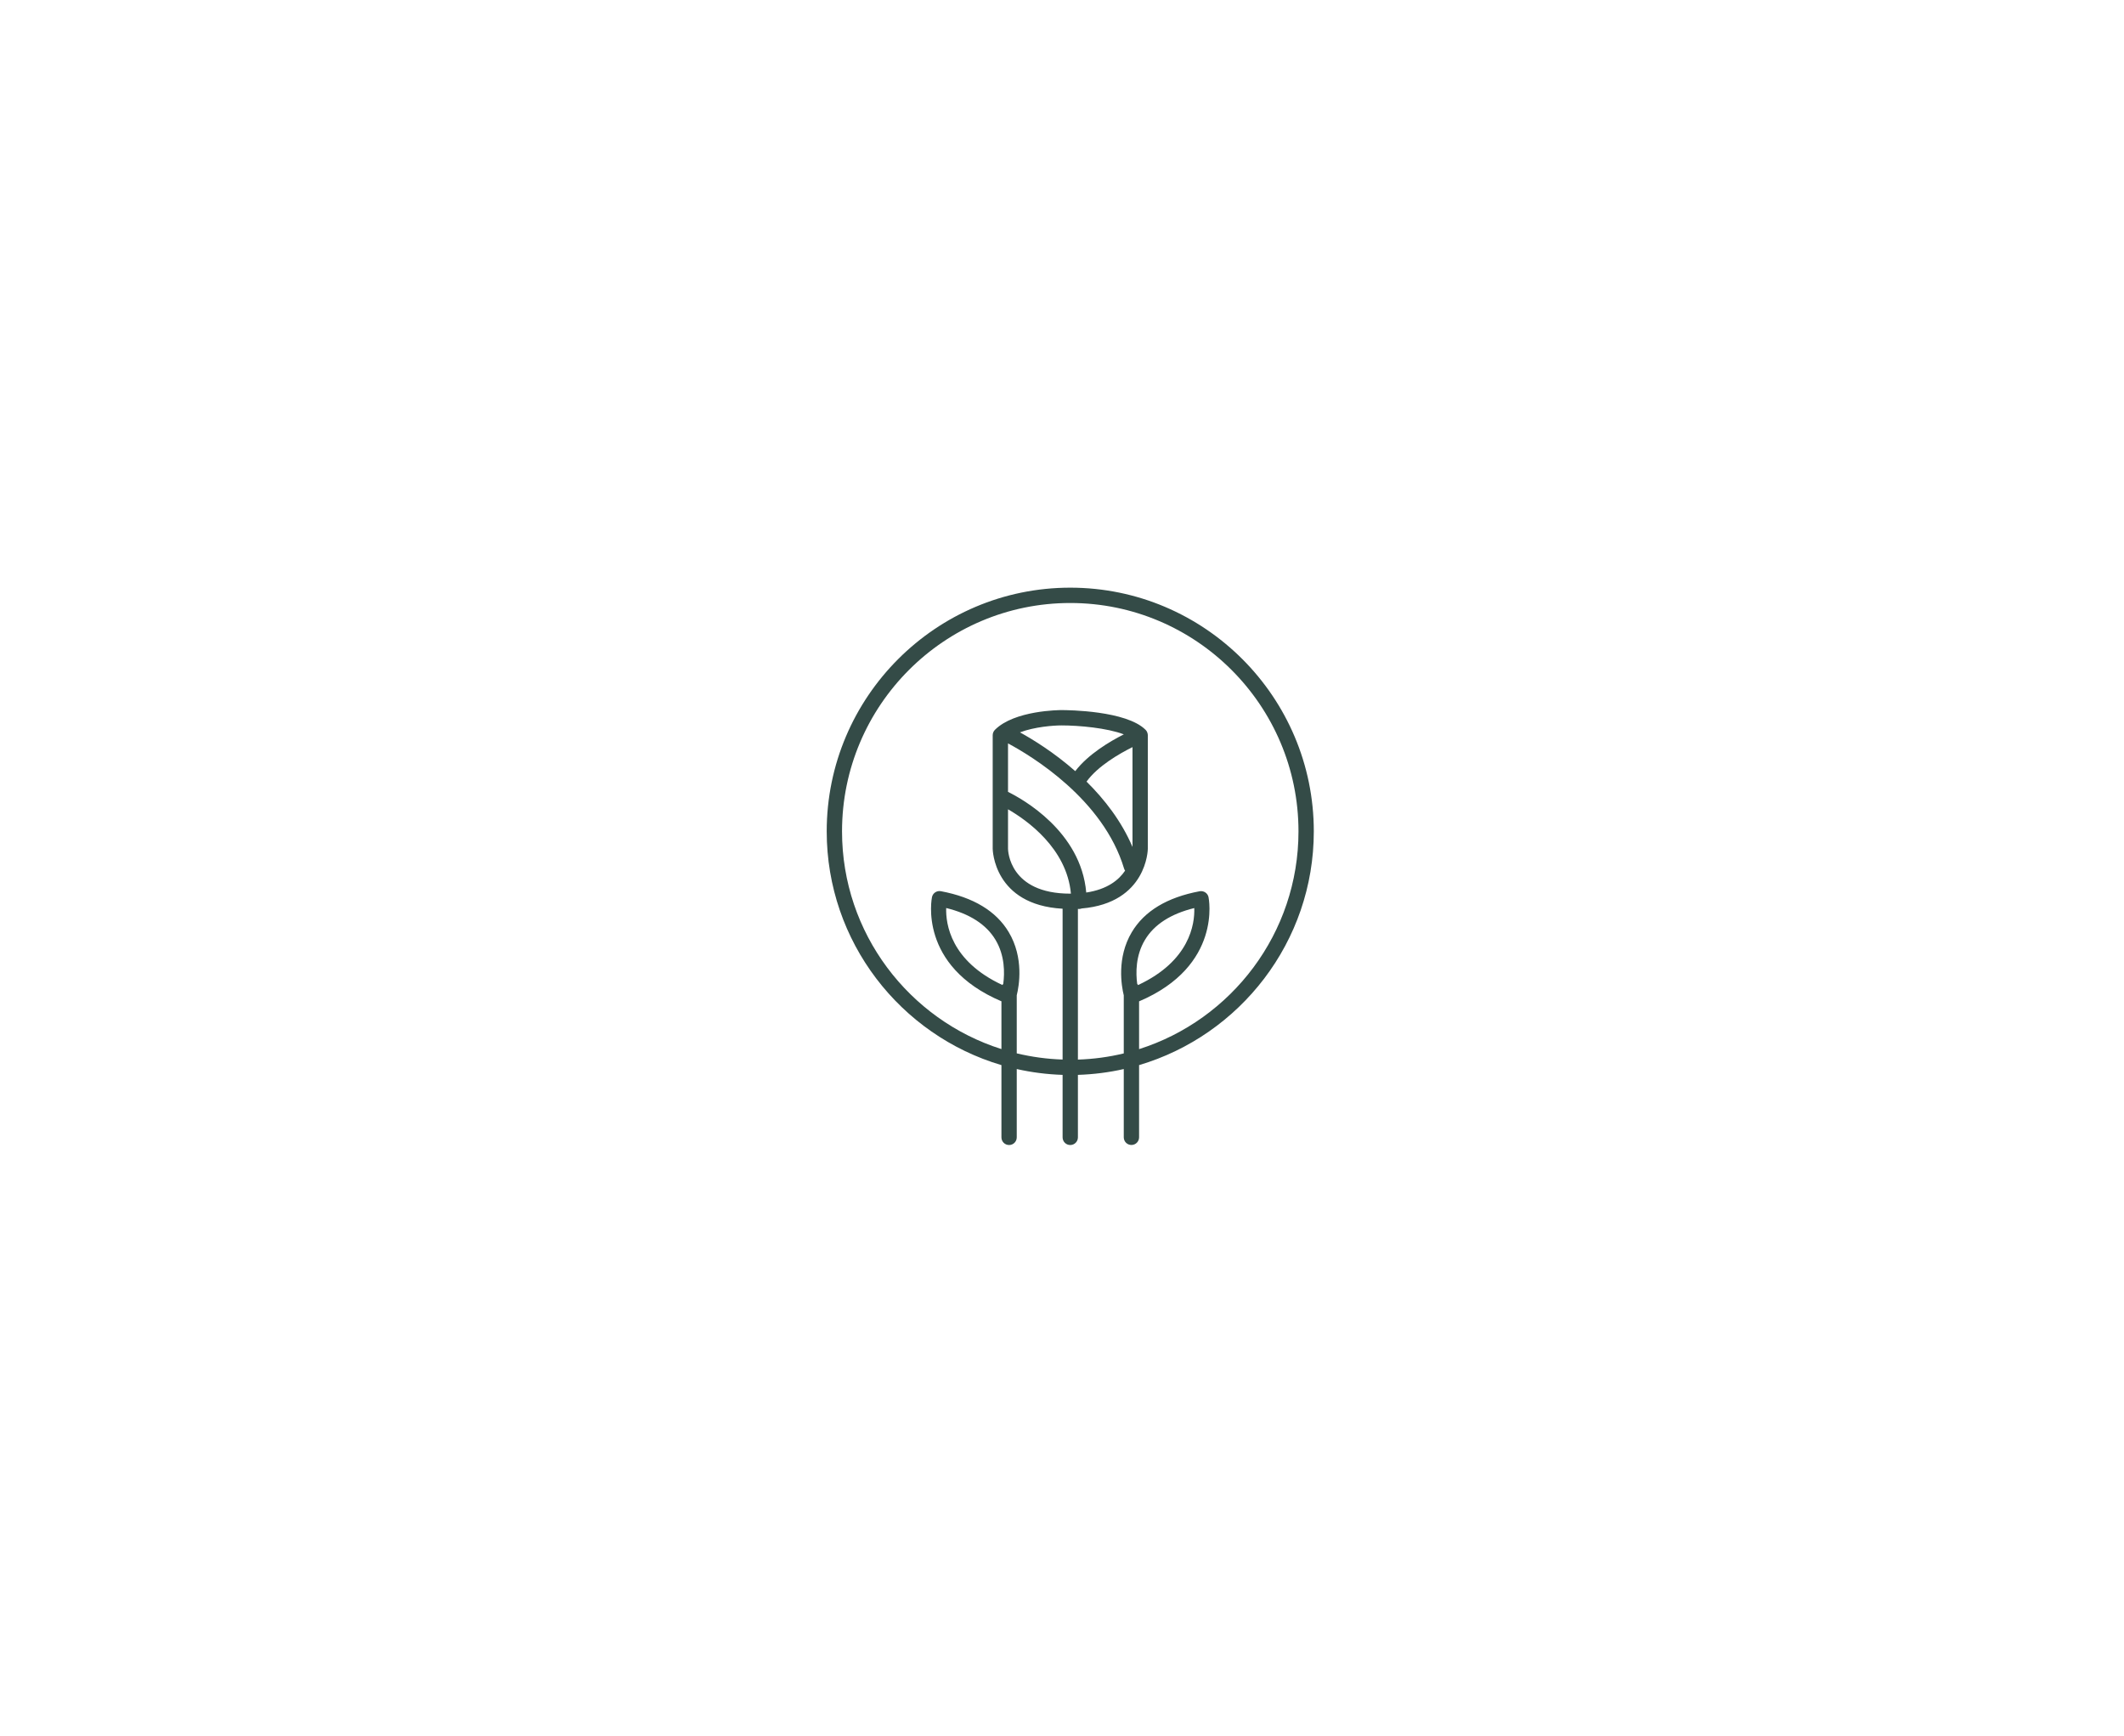
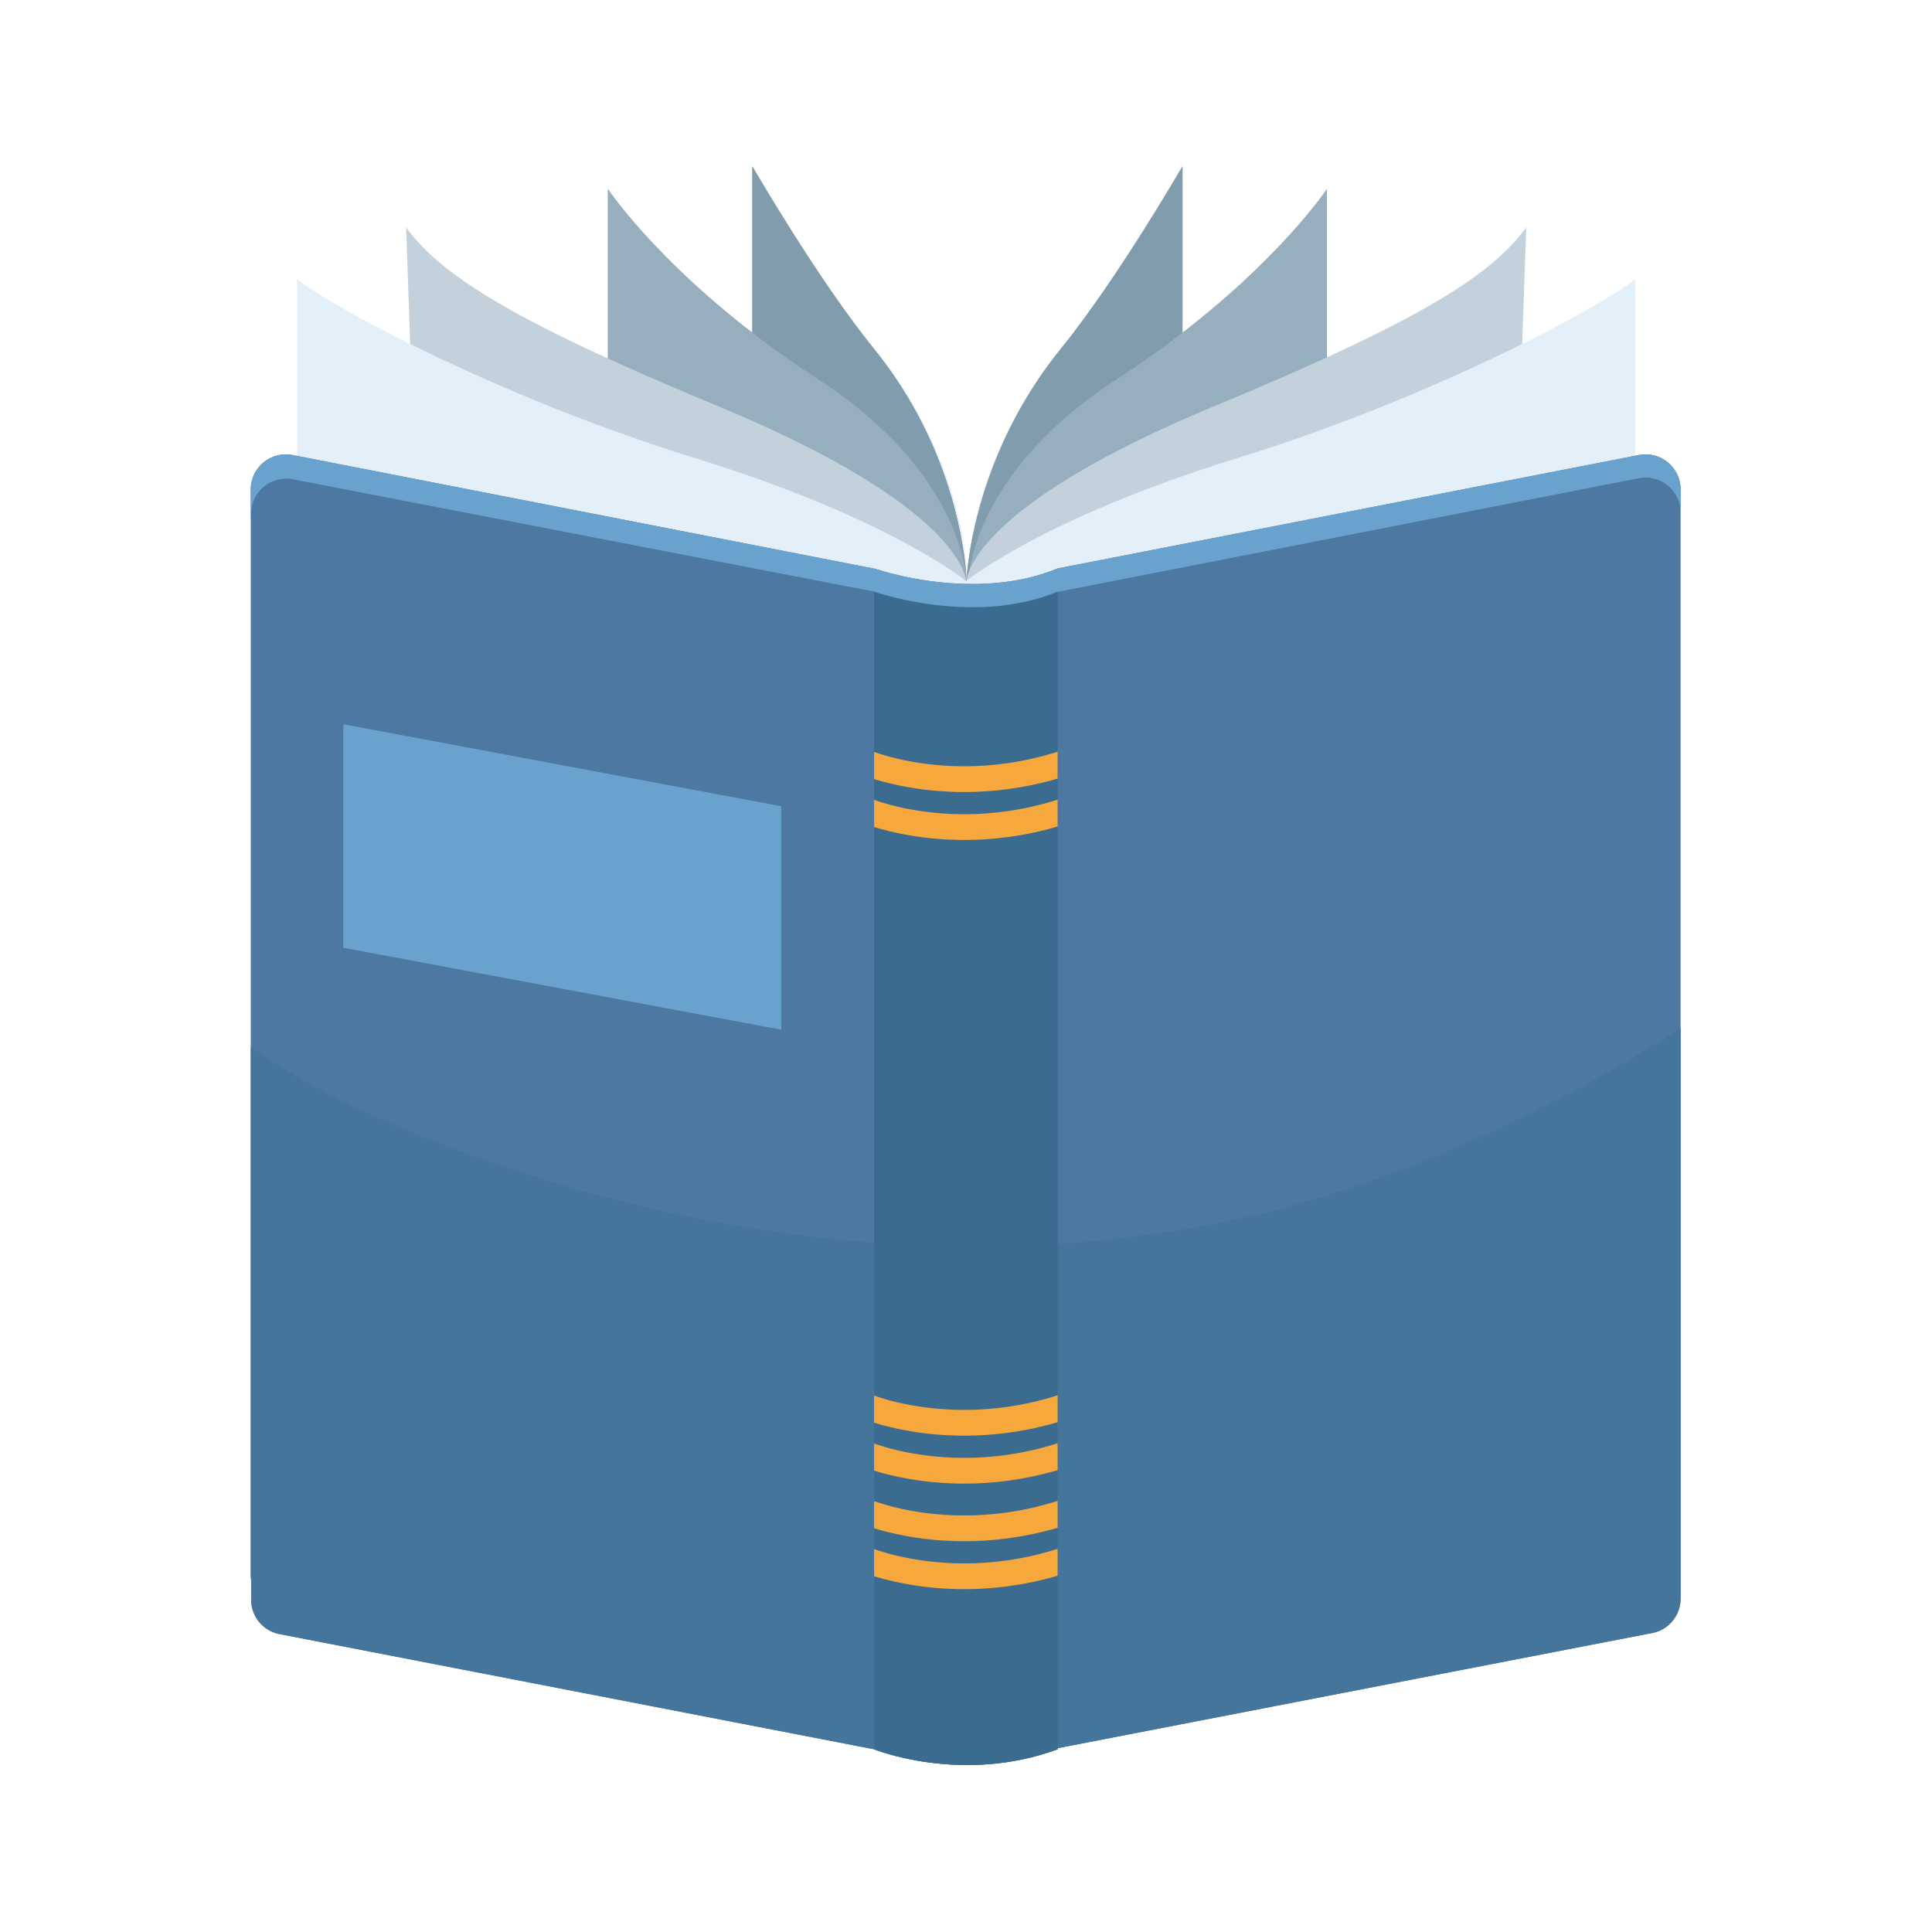
- <svg xmlns="http://www.w3.org/2000/svg" version="1.1" width="765" height="625" viewBox="0 0 300 300" class="svg-animations " style="background-color: rgb(230, 255, 250);">
-   <svg viewBox="0 0 115.074 136.653" width="100" height="100" x="100" y="100" style="fill: rgb(52, 75, 71);">
-     <svg width="118" height="135" viewBox="-2 -2 121 138">
-       <path d="M118 59.029C118 26.483 91.53 0 59 0C26.47 0 0 26.483 0 59.029C0 85.784 17.886 108.431 42.327 115.645V133.144C42.327 134.171 43.155 135 44.182 135C45.209 135 46.037 134.171 46.037 133.144V116.598C49.624 117.403 53.335 117.885 57.145 118.009V133.144C57.145 134.171 57.973 135 59 135C60.027 135 60.855 134.171 60.855 133.144V118.009C64.653 117.885 68.363 117.415 71.963 116.598V133.131C71.963 134.158 72.791 134.988 73.818 134.988C74.845 134.988 75.673 134.158 75.673 133.131V115.645C100.102 108.418 118 85.784 118 59.029ZM56.885 33.363C61.127 33.363 67.918 33.982 71.975 35.529C68.574 37.249 63.329 40.355 60.212 44.439C55.079 39.922 49.983 36.791 46.817 35.046C50.342 33.71 54.918 33.363 56.885 33.363ZM62.871 73.842C61.597 59.017 47.361 51.146 43.922 49.463V37.719C49.637 40.776 67.003 51.245 72.037 68.038C72.099 68.224 72.185 68.397 72.284 68.546C70.775 70.786 68.005 73.075 62.871 73.842ZM74.078 62.804C71.406 56.542 67.287 51.258 62.946 46.976C65.679 43.189 70.936 40.182 74.078 38.623V62.804ZM43.922 53.683C48.4 56.257 58.159 63.088 59.161 74.115C59.099 74.115 59.05 74.115 59 74.115C44.219 74.115 43.935 63.695 43.922 63.261V53.683ZM75.673 111.772V100.201C95.909 91.6 92.532 75.117 92.495 74.956C92.285 73.978 91.332 73.36 90.343 73.533C82.476 75.005 76.947 78.334 73.905 83.445C70.194 89.67 71.418 96.513 71.963 98.741V112.811C68.388 113.678 64.665 114.185 60.855 114.309V77.802C60.942 77.815 61.029 77.827 61.115 77.827C61.35 77.827 61.56 77.778 61.771 77.703C77.591 76.342 77.788 63.41 77.788 63.261V35.739C77.788 35.69 77.776 35.64 77.776 35.591C77.776 35.529 77.764 35.455 77.751 35.393C77.739 35.319 77.714 35.257 77.689 35.195C77.677 35.145 77.665 35.096 77.652 35.059V35.046C77.628 34.972 77.578 34.91 77.541 34.836C77.516 34.799 77.504 34.749 77.479 34.712C77.467 34.687 77.442 34.675 77.43 34.65C77.368 34.576 77.318 34.489 77.244 34.428C72.606 29.787 58.48 29.651 56.885 29.651C56.415 29.651 45.481 29.7 40.756 34.428C40.409 34.774 40.212 35.244 40.212 35.739V63.261C40.212 63.398 40.422 76.837 57.145 77.765V114.296C53.335 114.173 49.624 113.653 46.037 112.799V98.729C46.594 96.501 47.818 89.658 44.095 83.433C41.053 78.334 35.524 74.993 27.657 73.52C26.668 73.335 25.715 73.966 25.505 74.944C25.468 75.117 22.079 91.588 42.327 100.189V111.76C19.963 104.681 3.711 83.718 3.711 59.029C3.711 28.525 28.511 3.713 59 3.713C89.49 3.713 114.289 28.525 114.289 59.029C114.289 83.718 98.037 104.681 75.673 111.772ZM75.426 96.254C75.364 96.142 75.302 96.043 75.216 95.957C74.869 93.37 74.808 89.126 77.096 85.314C79.322 81.589 83.342 79.003 89.044 77.604C89.18 81.453 87.968 90.412 75.426 96.254ZM42.772 95.944C42.698 96.043 42.623 96.142 42.562 96.241C30.02 90.412 28.82 81.453 28.943 77.592C34.645 78.99 38.665 81.577 40.892 85.302C43.18 89.113 43.118 93.358 42.772 95.944Z" />
-     </svg>
-   </svg>
-   <text fill="#344b47" font-family="Helvetica" font-size="53px" x="150" y="200">
-     <tspan dy="0" x="150" />
-   </text>
-   <text fill="#344b47" font-family="Helvetica" font-size="24px" x="150" y="200">
-     <tspan dy="0" x="150" />
-   </text>
+ <svg xmlns="http://www.w3.org/2000/svg" version="1.1" id="Capa_1" x="0px" y="0px" viewBox="0 0 2122 2122" style="enable-background:new 0 0 2122 2122;" xml:space="preserve">
+   <g>
+     <path style="fill:#E4F0F9;" d="M1799.341,499.927l-3.28,0.633v-194.08c-1.115,0.905-2.38,1.882-3.749,2.906   c-0.445,0.332-0.958,0.696-1.43,1.041c-0.976,0.714-1.974,1.439-3.063,2.204c-0.633,0.445-1.319,0.913-1.989,1.375   c-1.04,0.716-2.107,1.445-3.236,2.2c-0.771,0.516-1.574,1.046-2.386,1.581c-1.158,0.761-2.359,1.541-3.6,2.338   c-0.875,0.562-1.756,1.126-2.671,1.705c-1.309,0.829-2.681,1.683-4.072,2.546c-0.947,0.587-1.877,1.168-2.862,1.771   c-1.536,0.941-3.156,1.916-4.781,2.893c-0.942,0.566-1.844,1.116-2.815,1.694c-2.498,1.486-5.089,3.009-7.779,4.571   c-0.742,0.431-1.531,0.879-2.288,1.316c-2.217,1.278-4.465,2.568-6.802,3.892c-1.26,0.714-2.586,1.451-3.88,2.177   c-1.826,1.024-3.654,2.049-5.548,3.097c-1.47,0.814-2.988,1.645-4.499,2.473c-1.836,1.006-3.686,2.017-5.58,3.043   c-1.582,0.857-3.19,1.723-4.811,2.593c-1.926,1.034-3.884,2.078-5.866,3.13c-1.681,0.893-3.369,1.787-5.089,2.692   c-2.028,1.067-4.104,2.148-6.186,3.231c-1.747,0.909-3.482,1.814-5.267,2.734c-2.254,1.162-4.572,2.343-6.885,3.522   c-1.693,0.864-3.354,1.717-5.077,2.589c-3.835,1.939-7.744,3.899-11.727,5.878c-0.101,0.05-0.198,0.099-0.299,0.15l4.482-127.895   c-1.158,1.6-2.369,3.197-3.609,4.791c-0.382,0.491-0.778,0.981-1.167,1.472c-0.901,1.134-1.821,2.268-2.764,3.4   c-0.445,0.533-0.891,1.068-1.346,1.6c-1.024,1.203-2.079,2.404-3.155,3.605c-0.363,0.406-0.712,0.811-1.081,1.216   c-1.42,1.562-2.886,3.122-4.396,4.683c-0.431,0.446-0.883,0.892-1.321,1.337c-1.125,1.144-2.269,2.288-3.443,3.432   c-0.601,0.585-1.212,1.17-1.825,1.756c-1.1,1.05-2.226,2.1-3.368,3.152c-0.621,0.571-1.235,1.142-1.869,1.714   c-1.541,1.39-3.12,2.781-4.739,4.176c-0.54,0.465-1.093,0.931-1.641,1.396c-1.492,1.265-3.012,2.533-4.57,3.804   c-0.79,0.644-1.603,1.29-2.411,1.936c-1.206,0.964-2.43,1.93-3.675,2.897c-0.889,0.69-1.781,1.381-2.69,2.074   c-1.308,0.996-2.649,1.996-3.999,2.996c-0.849,0.629-1.678,1.256-2.544,1.886c-2.068,1.506-4.188,3.018-6.356,4.536   c-1.004,0.703-2.048,1.412-3.073,2.118c-1.344,0.925-2.695,1.851-4.077,2.78c-1.176,0.792-2.372,1.587-3.577,2.382   c-1.31,0.865-2.643,1.734-3.986,2.604c-1.246,0.807-2.486,1.614-3.761,2.425c-1.554,0.989-3.154,1.986-4.752,2.982   c-2.113,1.317-4.269,2.642-6.461,3.972c-1.447,0.879-2.889,1.756-4.371,2.64c-1.511,0.902-3.059,1.81-4.607,2.718   c-1.365,0.8-2.74,1.603-4.133,2.409c-1.614,0.933-3.238,1.869-4.891,2.809c-1.389,0.79-2.81,1.586-4.226,2.381   c-3.114,1.749-6.301,3.512-9.552,5.288c-1.363,0.744-2.702,1.484-4.09,2.234c-1.894,1.023-3.847,2.058-5.788,3.091   c-1.42,0.756-2.838,1.511-4.283,2.272c-1.993,1.049-4.015,2.105-6.056,3.165c-1.44,0.747-2.902,1.5-4.366,2.253   c-2.115,1.088-4.23,2.175-6.397,3.273c-1.2,0.609-2.441,1.227-3.657,1.839c-4.356,2.193-8.816,4.409-13.378,6.649   c-1.35,0.663-2.685,1.323-4.054,1.99c-2.42,1.18-4.89,2.372-7.368,3.566c-1.502,0.723-3.013,1.449-4.536,2.178   c-2.537,1.213-5.093,2.432-7.69,3.66c-1.385,0.655-2.8,1.317-4.202,1.976c-6.354,2.986-12.849,6.008-19.563,9.085V207.508   c0,0-0.076,0.113-0.158,0.236c-0.049,0.071-0.114,0.166-0.191,0.279c-0.082,0.121-0.184,0.27-0.3,0.439   c-0.121,0.177-0.26,0.374-0.417,0.602c-0.122,0.175-0.263,0.377-0.407,0.582c-0.202,0.288-0.412,0.584-0.657,0.93   c-0.142,0.199-0.309,0.432-0.465,0.651c-0.302,0.424-0.608,0.85-0.966,1.344c-0.057,0.079-0.127,0.174-0.185,0.254   c-1.377,1.897-3.154,4.29-5.318,7.122c-0.09,0.118-0.175,0.23-0.266,0.349c-0.698,0.912-1.446,1.875-2.225,2.875   c-0.12,0.154-0.24,0.308-0.363,0.464c-0.823,1.053-1.685,2.146-2.596,3.291c-0.042,0.053-0.086,0.109-0.129,0.162   c-12.268,15.401-32.503,38.935-61.443,67.031c-10.508,10.201-22.134,20.987-34.988,32.23c-0.186,0.163-0.371,0.325-0.558,0.489   c-2.665,2.327-5.381,4.67-8.148,7.033c-0.3,0.257-0.604,0.513-0.905,0.77c-11.736,9.994-24.378,20.285-37.973,30.767   c-0.006,0.005-0.012,0.01-0.019,0.015V182.722c0,0-71.424,123.758-133.728,200.591c-76.199,93.969-95.216,185.978-99.941,223.42   c-2.883,18.028-3.458,29.313-3.527,30.952c-0.01,0.182-0.011,0.282-0.011,0.282s-0.004-0.13-0.01-0.332c0-0.005,0-0.004,0-0.009   c-0.038-1.23-0.223-6.029-0.978-13.725l0.988,0.419c0,0-2.394-112.622-93.794-231.212c-2.506-3.27-5.07-6.537-7.712-9.795   c-62.304-76.833-133.727-200.591-133.727-200.591v182.701c-0.006-0.005-0.012-0.01-0.019-0.015   c-13.595-10.482-26.237-20.773-37.972-30.767c-0.301-0.257-0.605-0.514-0.905-0.77c-2.768-2.362-5.484-4.706-8.148-7.033   c-0.187-0.164-0.372-0.326-0.558-0.489c-12.854-11.243-24.479-22.03-34.988-32.23c-28.941-28.096-49.176-51.63-61.443-67.031   c-0.042-0.053-0.086-0.109-0.129-0.162c-0.911-1.145-1.774-2.238-2.596-3.291c-0.122-0.156-0.242-0.311-0.363-0.464   c-0.779-1-1.527-1.964-2.225-2.875c-0.092-0.12-0.176-0.231-0.266-0.349c-2.165-2.832-3.942-5.225-5.318-7.122   c-0.058-0.08-0.128-0.175-0.185-0.254c-0.358-0.494-0.664-0.919-0.966-1.344c-0.157-0.219-0.323-0.452-0.465-0.651   c-0.245-0.346-0.455-0.642-0.656-0.93c-0.143-0.204-0.285-0.407-0.407-0.582c-0.158-0.227-0.296-0.425-0.417-0.602   c-0.116-0.168-0.218-0.317-0.3-0.439c-0.077-0.113-0.142-0.207-0.191-0.279c-0.082-0.123-0.158-0.236-0.158-0.236v186.25   c-0.004-0.002-0.008-0.004-0.012-0.005c-1.001-0.457-1.963-0.905-2.956-1.36c-3.571-1.637-7.1-3.263-10.567-4.874   c-1.674-0.777-3.317-1.547-4.967-2.319c-2.818-1.318-5.606-2.628-8.355-3.929c-1.626-0.769-3.251-1.538-4.853-2.302   c-2.967-1.413-5.881-2.815-8.768-4.209c-1.224-0.591-2.476-1.19-3.686-1.778c-3.932-1.911-7.787-3.804-11.571-5.68   c-1.195-0.593-2.353-1.177-3.534-1.767c-2.69-1.342-5.352-2.68-7.966-4.006c-1.412-0.716-2.806-1.428-4.196-2.14   c-2.41-1.233-4.784-2.459-7.13-3.678c-1.29-0.671-2.591-1.345-3.863-2.012c-3.03-1.589-6.006-3.167-8.927-4.734   c-0.598-0.32-1.208-0.644-1.801-0.963c-3.18-1.714-6.285-3.412-9.339-5.1c-1.13-0.624-2.231-1.244-3.344-1.865   c-2.128-1.189-4.231-2.372-6.297-3.549c-1.157-0.659-2.308-1.317-3.446-1.972c-2.118-1.22-4.195-2.433-6.248-3.642   c-0.925-0.544-1.869-1.093-2.781-1.634c-2.849-1.694-5.64-3.378-8.362-5.051c-0.709-0.435-1.387-0.866-2.087-1.3   c-2.064-1.279-4.1-2.554-6.092-3.822c-0.96-0.612-1.903-1.221-2.847-1.829c-1.74-1.123-3.452-2.241-5.136-3.356   c-0.897-0.594-1.799-1.188-2.681-1.78c-2.002-1.342-3.958-2.679-5.881-4.011c-0.461-0.319-0.942-0.642-1.399-0.961   c-2.328-1.626-4.588-3.242-6.802-4.855c-0.706-0.514-1.388-1.026-2.082-1.539c-1.545-1.14-3.067-2.279-4.555-3.413   c-0.76-0.58-1.514-1.158-2.26-1.737c-1.462-1.133-2.893-2.263-4.301-3.391c-0.63-0.504-1.272-1.01-1.891-1.514   c-1.957-1.592-3.872-3.181-5.725-4.765c-0.292-0.25-0.567-0.498-0.857-0.748c-1.575-1.358-3.115-2.713-4.615-4.067   c-0.59-0.532-1.164-1.063-1.743-1.594c-1.202-1.104-2.382-2.207-3.536-3.309c-0.567-0.542-1.135-1.084-1.692-1.624   c-1.274-1.24-2.515-2.48-3.73-3.719c-0.352-0.358-0.718-0.716-1.065-1.075c-1.531-1.581-3.012-3.162-4.452-4.743   c-0.38-0.418-0.742-0.837-1.116-1.254c-1.067-1.192-2.113-2.384-3.131-3.577c-0.454-0.533-0.901-1.067-1.345-1.6   c-0.947-1.137-1.871-2.273-2.775-3.411c-0.388-0.489-0.784-0.978-1.164-1.468c-1.243-1.599-2.457-3.199-3.618-4.804l4.482,127.895   c-0.101-0.05-0.198-0.1-0.299-0.15c-3.984-1.979-7.892-3.939-11.728-5.878c-1.724-0.872-3.384-1.726-5.077-2.589   c-2.313-1.179-4.63-2.36-6.885-3.522c-1.785-0.92-3.52-1.825-5.267-2.734c-2.082-1.084-4.157-2.165-6.185-3.231   c-1.721-0.904-3.408-1.799-5.09-2.692c-1.982-1.052-3.94-2.096-5.866-3.13c-1.621-0.87-3.23-1.736-4.811-2.593   c-1.894-1.026-3.745-2.037-5.58-3.043c-1.511-0.828-3.029-1.659-4.5-2.473c-1.893-1.048-3.722-2.073-5.548-3.097   c-1.295-0.726-2.62-1.463-3.88-2.177c-2.338-1.323-4.586-2.614-6.803-3.892c-0.757-0.437-1.546-0.885-2.288-1.316   c-2.69-1.562-5.281-3.085-7.779-4.571c-0.971-0.578-1.873-1.128-2.815-1.694c-1.626-0.977-3.245-1.952-4.781-2.893   c-0.985-0.603-1.915-1.183-2.862-1.771c-1.39-0.863-2.762-1.717-4.071-2.546c-0.915-0.579-1.797-1.143-2.671-1.705   c-1.24-0.797-2.441-1.577-3.599-2.338c-0.812-0.534-1.615-1.064-2.387-1.581c-1.128-0.755-2.196-1.484-3.235-2.2   c-0.67-0.462-1.356-0.929-1.989-1.375c-1.089-0.765-2.086-1.49-3.063-2.204c-0.471-0.345-0.985-0.709-1.43-1.041   c-1.368-1.023-2.634-2-3.749-2.906v194.299l-4.369-0.852c-23.941-5.145-46.527,13.103-46.527,37.591v1192.878   c0,1.739,0.151,3.445,0.378,5.13v21.515c0,18.121,12.652,33.782,30.369,37.59l653.856,126.67v0c0,0,95.805,38.92,201.589,0v-1.195   l653.856-126.67c3.322-0.714,6.466-1.845,9.381-3.33c2.916-1.486,5.604-3.326,8.013-5.459c8.032-7.11,12.974-17.476,12.974-28.801   V537.517C1845.869,513.029,1823.283,494.781,1799.341,499.927z" />
+     <g>
+       <path style="fill:#C3D1DD;" d="M1061.55,637.625c-0.038-1.23-0.223-6.029-0.978-13.725    c-3.651-37.195-20.777-142.25-100.518-240.588c-62.304-76.833-133.727-200.591-133.727-200.591v182.701    c-0.006-0.005-0.012-0.01-0.019-0.015c-13.598-10.484-26.235-20.77-37.972-30.767c-0.301-0.257-0.605-0.514-0.905-0.77    c-2.768-2.362-5.484-4.706-8.148-7.033c-0.187-0.164-0.372-0.326-0.558-0.489c-48.273-42.223-79.73-78.279-96.431-99.261    c-0.042-0.053-0.086-0.109-0.129-0.162c-0.911-1.145-1.774-2.238-2.596-3.291c-0.122-0.156-0.242-0.311-0.363-0.464    c-0.779-1-1.527-1.964-2.225-2.875c-0.092-0.12-0.176-0.231-0.266-0.349c-2.165-2.832-3.942-5.225-5.318-7.122    c-0.058-0.08-0.128-0.175-0.185-0.254c-0.358-0.494-0.664-0.919-0.966-1.344c-0.157-0.219-0.323-0.452-0.465-0.651    c-0.245-0.346-0.455-0.642-0.656-0.93c-0.143-0.204-0.285-0.407-0.407-0.582c-0.158-0.227-0.296-0.425-0.417-0.602    c-0.116-0.168-0.218-0.317-0.3-0.439c-0.077-0.113-0.142-0.207-0.191-0.279c-0.082-0.123-0.158-0.236-0.158-0.236v186.25    c-0.004-0.002-0.008-0.004-0.012-0.005c-1.001-0.457-1.963-0.905-2.956-1.36c-3.571-1.637-7.1-3.263-10.567-4.874    c-1.674-0.777-3.317-1.547-4.967-2.319c-2.818-1.318-5.606-2.628-8.355-3.929c-1.626-0.769-3.251-1.538-4.853-2.302    c-2.967-1.413-5.881-2.815-8.768-4.209c-1.224-0.591-2.476-1.19-3.686-1.778c-3.932-1.911-7.787-3.804-11.571-5.68    c-1.195-0.593-2.353-1.177-3.534-1.767c-2.69-1.342-5.352-2.68-7.966-4.006c-1.412-0.716-2.806-1.428-4.196-2.14    c-2.41-1.233-4.784-2.459-7.13-3.678c-1.29-0.671-2.591-1.345-3.863-2.012c-3.03-1.589-6.006-3.167-8.927-4.734    c-0.598-0.32-1.208-0.644-1.801-0.963c-3.18-1.714-6.285-3.412-9.339-5.1c-1.13-0.624-2.231-1.244-3.344-1.865    c-2.128-1.189-4.231-2.372-6.297-3.549c-1.157-0.659-2.308-1.317-3.446-1.972c-2.118-1.22-4.195-2.433-6.248-3.642    c-0.925-0.544-1.869-1.093-2.781-1.634c-2.849-1.694-5.64-3.378-8.362-5.051c-0.709-0.435-1.387-0.866-2.087-1.3    c-2.064-1.279-4.1-2.554-6.092-3.822c-0.96-0.612-1.903-1.221-2.847-1.829c-1.74-1.123-3.452-2.241-5.136-3.356    c-0.897-0.594-1.799-1.188-2.681-1.78c-2.002-1.342-3.958-2.679-5.881-4.011c-0.461-0.319-0.942-0.642-1.399-0.961    c-2.328-1.626-4.588-3.242-6.802-4.855c-0.706-0.514-1.388-1.026-2.082-1.539c-1.545-1.14-3.067-2.279-4.555-3.413    c-0.76-0.58-1.514-1.158-2.26-1.737c-1.462-1.133-2.893-2.263-4.301-3.391c-0.63-0.504-1.272-1.01-1.891-1.514    c-1.957-1.592-3.872-3.181-5.725-4.765c-0.292-0.25-0.567-0.498-0.857-0.748c-1.575-1.358-3.115-2.713-4.615-4.067    c-0.59-0.532-1.164-1.063-1.743-1.594c-1.202-1.104-2.382-2.207-3.536-3.309c-0.567-0.542-1.135-1.084-1.692-1.624    c-1.274-1.24-2.515-2.48-3.73-3.719c-0.352-0.358-0.718-0.717-1.065-1.075c-1.531-1.581-3.012-3.162-4.452-4.743    c-0.38-0.418-0.742-0.837-1.116-1.254c-1.067-1.192-2.113-2.384-3.131-3.577c-0.454-0.533-0.901-1.067-1.345-1.6    c-0.947-1.137-1.871-2.273-2.775-3.411c-0.388-0.489-0.784-0.978-1.164-1.468c-1.243-1.599-2.457-3.199-3.618-4.804l4.482,127.895    c81.23,40.329,192.749,88.311,313.02,125.421c213.464,65.866,297.244,134.725,297.244,134.725s-0.001-0.064-0.005-0.164    l0.716,0.164c0,0-0.004-0.13-0.01-0.332C1061.551,637.629,1061.55,637.63,1061.55,637.625z" />
+       <path style="fill:#C3D1DD;" d="M1672.698,254.716c-0.382,0.491-0.778,0.981-1.167,1.472c-0.901,1.134-1.821,2.268-2.764,3.4    c-0.445,0.533-0.891,1.068-1.346,1.6c-1.024,1.203-2.079,2.404-3.155,3.605c-0.363,0.406-0.712,0.811-1.081,1.216    c-1.42,1.562-2.886,3.122-4.396,4.683c-0.43,0.446-0.883,0.892-1.321,1.337c-1.125,1.144-2.269,2.288-3.443,3.432    c-0.601,0.585-1.212,1.17-1.825,1.756c-1.1,1.05-2.226,2.1-3.368,3.152c-0.621,0.571-1.235,1.142-1.869,1.714    c-1.541,1.39-3.12,2.781-4.739,4.176c-0.54,0.465-1.093,0.931-1.641,1.396c-1.492,1.265-3.012,2.533-4.57,3.804    c-0.79,0.644-1.603,1.29-2.411,1.936c-1.206,0.964-2.43,1.93-3.675,2.897c-0.889,0.69-1.781,1.381-2.69,2.074    c-1.308,0.996-2.649,1.996-3.999,2.996c-0.849,0.629-1.678,1.256-2.544,1.886c-2.068,1.506-4.188,3.018-6.356,4.536    c-1.004,0.703-2.048,1.412-3.073,2.118c-1.344,0.925-2.695,1.851-4.077,2.78c-1.176,0.792-2.372,1.587-3.577,2.382    c-1.31,0.865-2.643,1.734-3.986,2.604c-1.246,0.807-2.486,1.614-3.761,2.425c-1.554,0.989-3.154,1.986-4.752,2.982    c-2.113,1.317-4.269,2.642-6.461,3.972c-1.447,0.879-2.889,1.756-4.371,2.64c-1.511,0.902-3.059,1.81-4.607,2.718    c-1.365,0.8-2.74,1.603-4.133,2.409c-1.614,0.933-3.238,1.869-4.891,2.809c-1.389,0.79-2.81,1.586-4.226,2.381    c-3.114,1.749-6.301,3.512-9.552,5.288c-1.363,0.744-2.702,1.484-4.09,2.234c-1.894,1.023-3.847,2.058-5.788,3.091    c-1.42,0.756-2.838,1.511-4.283,2.272c-1.993,1.049-4.015,2.105-6.056,3.165c-1.44,0.747-2.902,1.5-4.366,2.253    c-2.115,1.088-4.23,2.175-6.397,3.273c-1.2,0.609-2.441,1.227-3.657,1.839c-4.356,2.193-8.816,4.409-13.378,6.649    c-1.35,0.663-2.685,1.323-4.054,1.99c-2.42,1.18-4.89,2.372-7.368,3.566c-1.502,0.723-3.013,1.449-4.536,2.178    c-2.537,1.213-5.093,2.432-7.69,3.66c-1.385,0.655-2.8,1.317-4.202,1.976c-6.353,2.986-12.849,6.008-19.563,9.085V207.508    c0,0-0.076,0.113-0.158,0.236c-0.049,0.071-0.114,0.166-0.191,0.279c-0.082,0.121-0.184,0.27-0.3,0.439    c-0.121,0.177-0.26,0.374-0.417,0.602c-0.122,0.175-0.263,0.377-0.407,0.582c-0.202,0.288-0.412,0.584-0.657,0.93    c-0.142,0.199-0.309,0.432-0.465,0.651c-0.302,0.424-0.608,0.85-0.966,1.344c-0.057,0.079-0.127,0.174-0.185,0.254    c-1.377,1.897-3.154,4.29-5.318,7.122c-0.09,0.118-0.175,0.23-0.266,0.349c-0.698,0.912-1.446,1.875-2.225,2.875    c-0.12,0.154-0.24,0.308-0.363,0.464c-0.823,1.053-1.685,2.146-2.596,3.291c-0.042,0.053-0.086,0.109-0.129,0.162    c-16.701,20.982-48.158,57.038-96.432,99.261c-0.186,0.163-0.371,0.325-0.558,0.489c-2.665,2.327-5.381,4.67-8.148,7.033    c-0.3,0.257-0.604,0.513-0.905,0.77c-11.737,9.996-24.374,20.282-37.973,30.767c-0.006,0.005-0.012,0.01-0.019,0.015V182.722    c0,0-71.424,123.758-133.728,200.591c-69.688,85.94-92.518,176.986-99.941,223.42c-2.883,18.028-3.458,29.313-3.527,30.952    c-0.01,0.182-0.011,0.282-0.011,0.282s83.779-68.86,297.244-134.725c120.271-37.11,231.79-85.092,313.02-125.421l4.482-127.895    C1675.148,251.525,1673.937,253.122,1672.698,254.716z" />
+       <g>
+         <path style="fill:#97AEBF;" d="M1061.55,637.625c-0.038-1.23-0.223-6.029-0.978-13.725     c-3.651-37.195-20.777-142.25-100.518-240.588c-62.304-76.833-133.727-200.591-133.727-200.591v182.701     c-0.006-0.005-0.012-0.01-0.019-0.015c-13.598-10.484-26.235-20.77-37.972-30.767c-0.301-0.257-0.605-0.514-0.905-0.77     c-2.768-2.362-5.484-4.706-8.148-7.033c-0.187-0.164-0.372-0.326-0.558-0.489c-48.273-42.223-79.73-78.279-96.431-99.261     c-0.042-0.053-0.086-0.109-0.129-0.162c-0.911-1.145-1.774-2.238-2.596-3.291c-0.122-0.156-0.242-0.311-0.363-0.464     c-0.779-1-1.527-1.964-2.225-2.875c-0.092-0.12-0.176-0.231-0.266-0.349c-2.165-2.832-3.942-5.225-5.318-7.122     c-0.058-0.08-0.128-0.175-0.185-0.254c-0.358-0.494-0.664-0.919-0.966-1.344c-0.157-0.219-0.323-0.452-0.465-0.651     c-0.245-0.346-0.455-0.642-0.656-0.93c-0.143-0.204-0.285-0.407-0.407-0.582c-0.158-0.227-0.296-0.425-0.417-0.602     c-0.116-0.168-0.218-0.317-0.3-0.439c-0.077-0.113-0.142-0.207-0.191-0.279c-0.082-0.123-0.158-0.236-0.158-0.236v186.25     c35.474,16.204,75.996,33.704,122.336,52.928c264.02,109.522,270.688,187.258,270.856,191.116l0.716,0.164     c0,0-0.004-0.13-0.01-0.332C1061.551,637.629,1061.55,637.63,1061.55,637.625z" />
+         <path style="fill:#97AEBF;" d="M1457.286,207.744c-0.049,0.071-0.114,0.166-0.191,0.279c-0.082,0.121-0.184,0.27-0.3,0.439     c-0.121,0.177-0.26,0.374-0.417,0.602c-0.122,0.175-0.263,0.377-0.407,0.582c-0.202,0.288-0.412,0.584-0.657,0.93     c-0.142,0.199-0.309,0.432-0.465,0.651c-0.302,0.424-0.608,0.85-0.966,1.344c-0.057,0.079-0.127,0.174-0.185,0.254     c-1.377,1.897-3.154,4.29-5.318,7.122c-0.09,0.118-0.175,0.23-0.266,0.349c-0.698,0.912-1.446,1.875-2.225,2.875     c-0.12,0.154-0.24,0.308-0.363,0.464c-0.823,1.053-1.685,2.146-2.596,3.291c-0.042,0.053-0.086,0.109-0.129,0.162     c-16.701,20.982-48.158,57.038-96.432,99.261c-0.186,0.163-0.371,0.325-0.558,0.489c-2.665,2.327-5.381,4.67-8.148,7.033     c-0.3,0.257-0.604,0.513-0.905,0.77c-11.737,9.996-24.374,20.282-37.973,30.767c-0.006,0.005-0.012,0.01-0.019,0.015V182.722     c0,0-71.424,123.758-133.728,200.591c-69.688,85.94-92.518,176.986-99.941,223.42c-2.883,18.028-3.458,29.313-3.527,30.952     c0.061-1.039,0.484-5.026,3.258-11.615c10.964-26.04,58.799-92.771,267.592-179.383c47.528-19.716,88.904-37.612,125.022-54.163     V207.508C1457.444,207.508,1457.368,207.622,1457.286,207.744z" />
+       </g>
+     </g>
+     <path style="fill:#4C78A1;" d="M1799.341,499.927l-637.698,124.392c-33.297,13.794-68.528,17.701-100.083,17.059   c-0.158-0.003-0.315-0.007-0.472-0.01c-56.491-1.233-101.033-17.048-101.033-17.048v0.205L321.979,499.927   c-23.941-5.145-46.527,13.103-46.527,37.591v1192.878c0,1.739,0.151,3.445,0.378,5.13c0,0,0,0,0,0v21.515   c0,18.121,12.652,33.782,30.369,37.59l653.856,126.67v0c0,0,95.805,38.92,201.589,0v-1.195l653.856-126.67   c3.322-0.714,6.466-1.845,9.381-3.33c2.916-1.486,5.604-3.326,8.013-5.459c8.032-7.11,12.974-17.476,12.974-28.801V537.517   C1845.869,513.029,1823.283,494.781,1799.341,499.927z" />
+     <path style="fill:#45759A;" d="M1734.495,1195.045c-124.089,66.815-257.15,120.643-395.678,148.19   c-138.633,27.567-281.407,32.274-421.88,17.856c-141.487-14.522-279.865-47.836-413.123-97.351   c-79.062-29.376-158.604-64.899-228.362-113.49v580.146c0,1.739,0.151,3.445,0.378,5.13c0,0,0,0,0,0v21.515   c0,18.121,12.652,33.782,30.369,37.59l653.856,126.67v-0.001c0,0,95.804,38.921,201.588,0v-1.195l653.856-126.67   c3.322-0.714,6.466-1.845,9.381-3.33c2.916-1.486,5.604-3.326,8.013-5.459c8.032-7.111,12.974-17.476,12.974-28.801v-626.454   C1809.578,1152.598,1772.495,1174.584,1734.495,1195.045z" />
+     <path style="fill:#3B6B8E;" d="M960.055,649.769V1921.3c0,0,95.805,38.92,201.589,0V649.769   C1068.5,688.357,960.055,649.769,960.055,649.769z" />
+     <path style="fill:#69A2CC;" d="M1799.341,499.927l-637.698,124.392c-33.297,13.794-68.528,17.701-100.083,17.059   c-0.158-0.003-0.315-0.007-0.472-0.01c-56.491-1.233-101.033-17.048-101.033-17.048v0.205L321.979,499.927   c-23.941-5.145-46.527,13.103-46.527,37.591v32.238h0.378v-5.593c0-24.488,22.586-42.736,46.527-37.591l637.698,123.197   c0,0,108.446,38.588,201.589,0v0.295l637.698-124.688c23.941-5.145,46.527,13.103,46.527,37.591v-25.45   C1845.869,513.029,1823.283,494.781,1799.341,499.927z" />
+     <polygon style="fill:#69A2CC;" points="377.055,795.471 377.055,1040.97 858.074,1130.989 858.074,885.49  " />
+     <path style="fill:#F7A83D;" d="M1059.247,841.648c-30.829,0.001-56.461-4.262-74.254-8.488c-8.896-2.112-15.829-4.214-20.466-5.757   c-1.93-0.643-3.361-1.156-4.472-1.566v29.827c17.938,5.57,53.214,14.243,99.192,14.26c30.192,0.002,65.027-3.841,102.396-14.762   v-29.559C1124.112,837.563,1089.22,841.646,1059.247,841.648z" />
+     <path style="fill:#F7A83D;" d="M1059.247,894.309c-30.829,0.002-56.461-4.262-74.254-8.488c-8.896-2.112-15.829-4.213-20.466-5.757   c-1.93-0.642-3.361-1.156-4.472-1.566v29.827c17.938,5.57,53.214,14.243,99.192,14.261c30.192,0.002,65.027-3.841,102.396-14.763   v-29.559C1124.112,890.224,1089.22,894.307,1059.247,894.309z" />
+     <path style="fill:#F7A83D;" d="M1059.247,1664.521c-30.829,0.001-56.461-4.262-74.254-8.488   c-8.896-2.112-15.829-4.214-20.466-5.757c-1.93-0.643-3.361-1.157-4.472-1.567v29.827c17.938,5.57,53.214,14.243,99.192,14.261   c30.192,0.001,65.027-3.841,102.396-14.763v-29.558C1124.112,1660.436,1089.22,1664.519,1059.247,1664.521z" />
+     <path style="fill:#F7A83D;" d="M1059.247,1717.182c-30.829,0.001-56.461-4.262-74.254-8.488   c-8.896-2.112-15.829-4.214-20.466-5.757c-1.93-0.643-3.361-1.156-4.472-1.567v29.828c17.938,5.57,53.214,14.243,99.192,14.26   c30.192,0.001,65.027-3.84,102.396-14.762v-29.559C1124.112,1713.097,1089.22,1717.18,1059.247,1717.182z" />
+     <path style="fill:#F7A83D;" d="M1059.247,1548.583c-30.829,0.001-56.461-4.262-74.254-8.488   c-8.896-2.112-15.829-4.214-20.466-5.757c-1.93-0.643-3.361-1.156-4.472-1.567v29.827c17.938,5.57,53.214,14.243,99.192,14.26   c30.192,0.001,65.027-3.841,102.396-14.762v-29.559C1124.112,1544.498,1089.22,1548.581,1059.247,1548.583z" />
+     <path style="fill:#F7A83D;" d="M1059.247,1601.244c-30.829,0.002-56.461-4.262-74.254-8.488   c-8.896-2.113-15.829-4.214-20.466-5.758c-1.93-0.643-3.361-1.156-4.472-1.566v29.827c17.938,5.57,53.214,14.243,99.192,14.261   c30.192,0.002,65.027-3.841,102.396-14.763v-29.559C1124.112,1597.16,1089.22,1601.243,1059.247,1601.244z" />
+     <path style="fill:#819CAD;" d="M1061.56,637.966c0,0-0.105-5.076-0.988-14.066c-3.651-37.195-20.777-142.25-100.518-240.588   c-62.304-76.833-133.727-200.591-133.727-200.591v182.701c21.56,16.622,45.446,33.706,71.853,50.823   C1059.851,521.032,1061.56,637.966,1061.56,637.966z" />
+     <path style="fill:#819CAD;" d="M1226.914,416.246c26.408-17.116,50.294-34.201,71.854-50.823V182.722   c0,0-71.424,123.758-133.728,200.591c-69.688,85.94-92.518,176.986-99.941,223.42c-2.883,18.028-3.458,29.313-3.527,30.952   c0.061-1.039,0.484-5.026,3.258-11.615C1070.018,593.766,1096.087,501.041,1226.914,416.246z" />
+   </g>
</svg>
